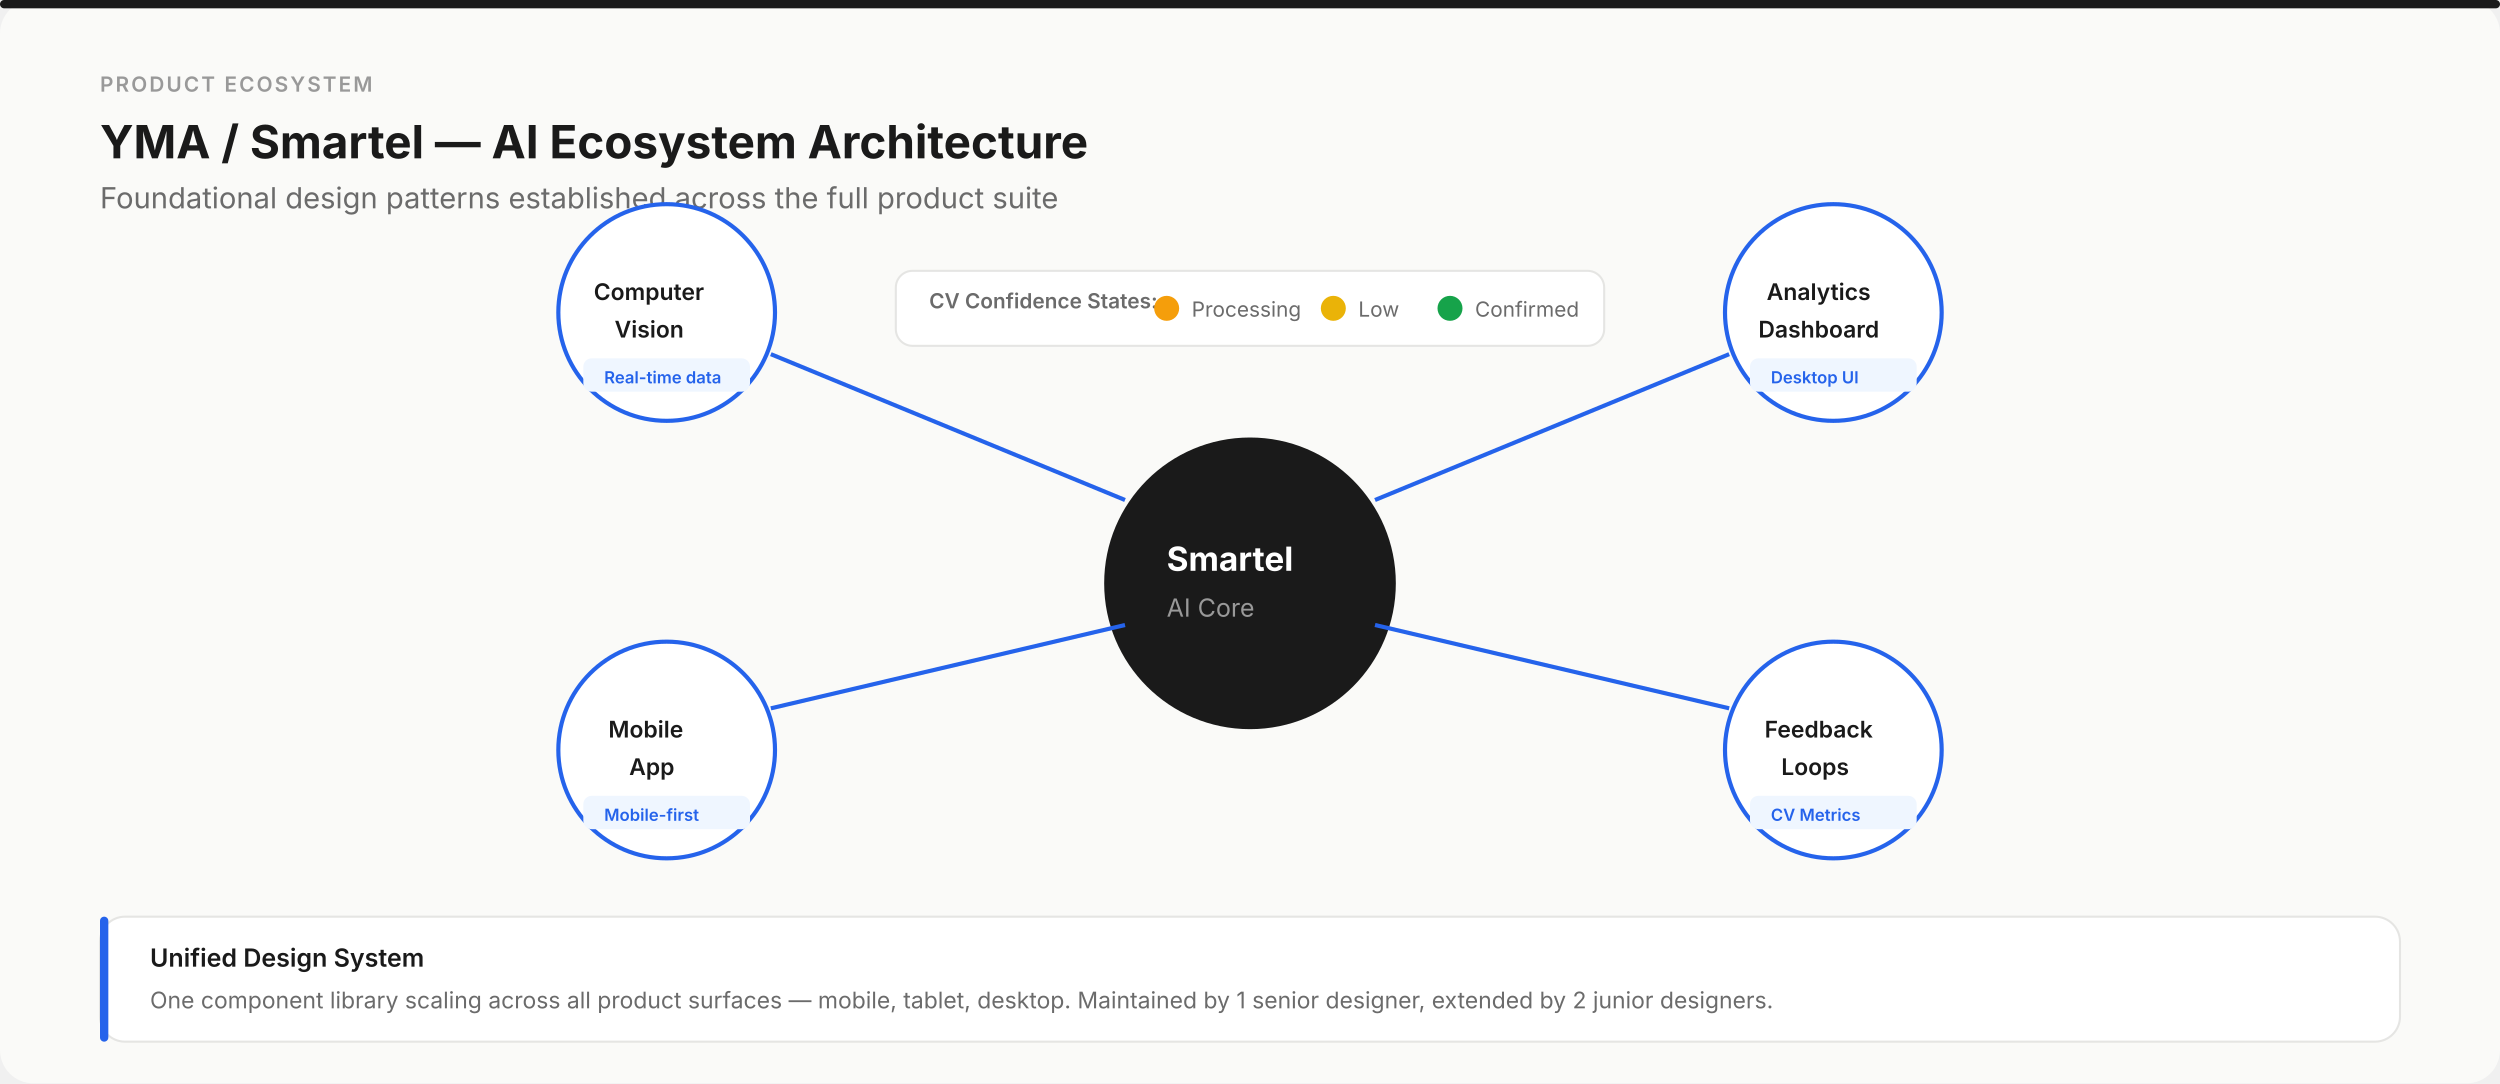
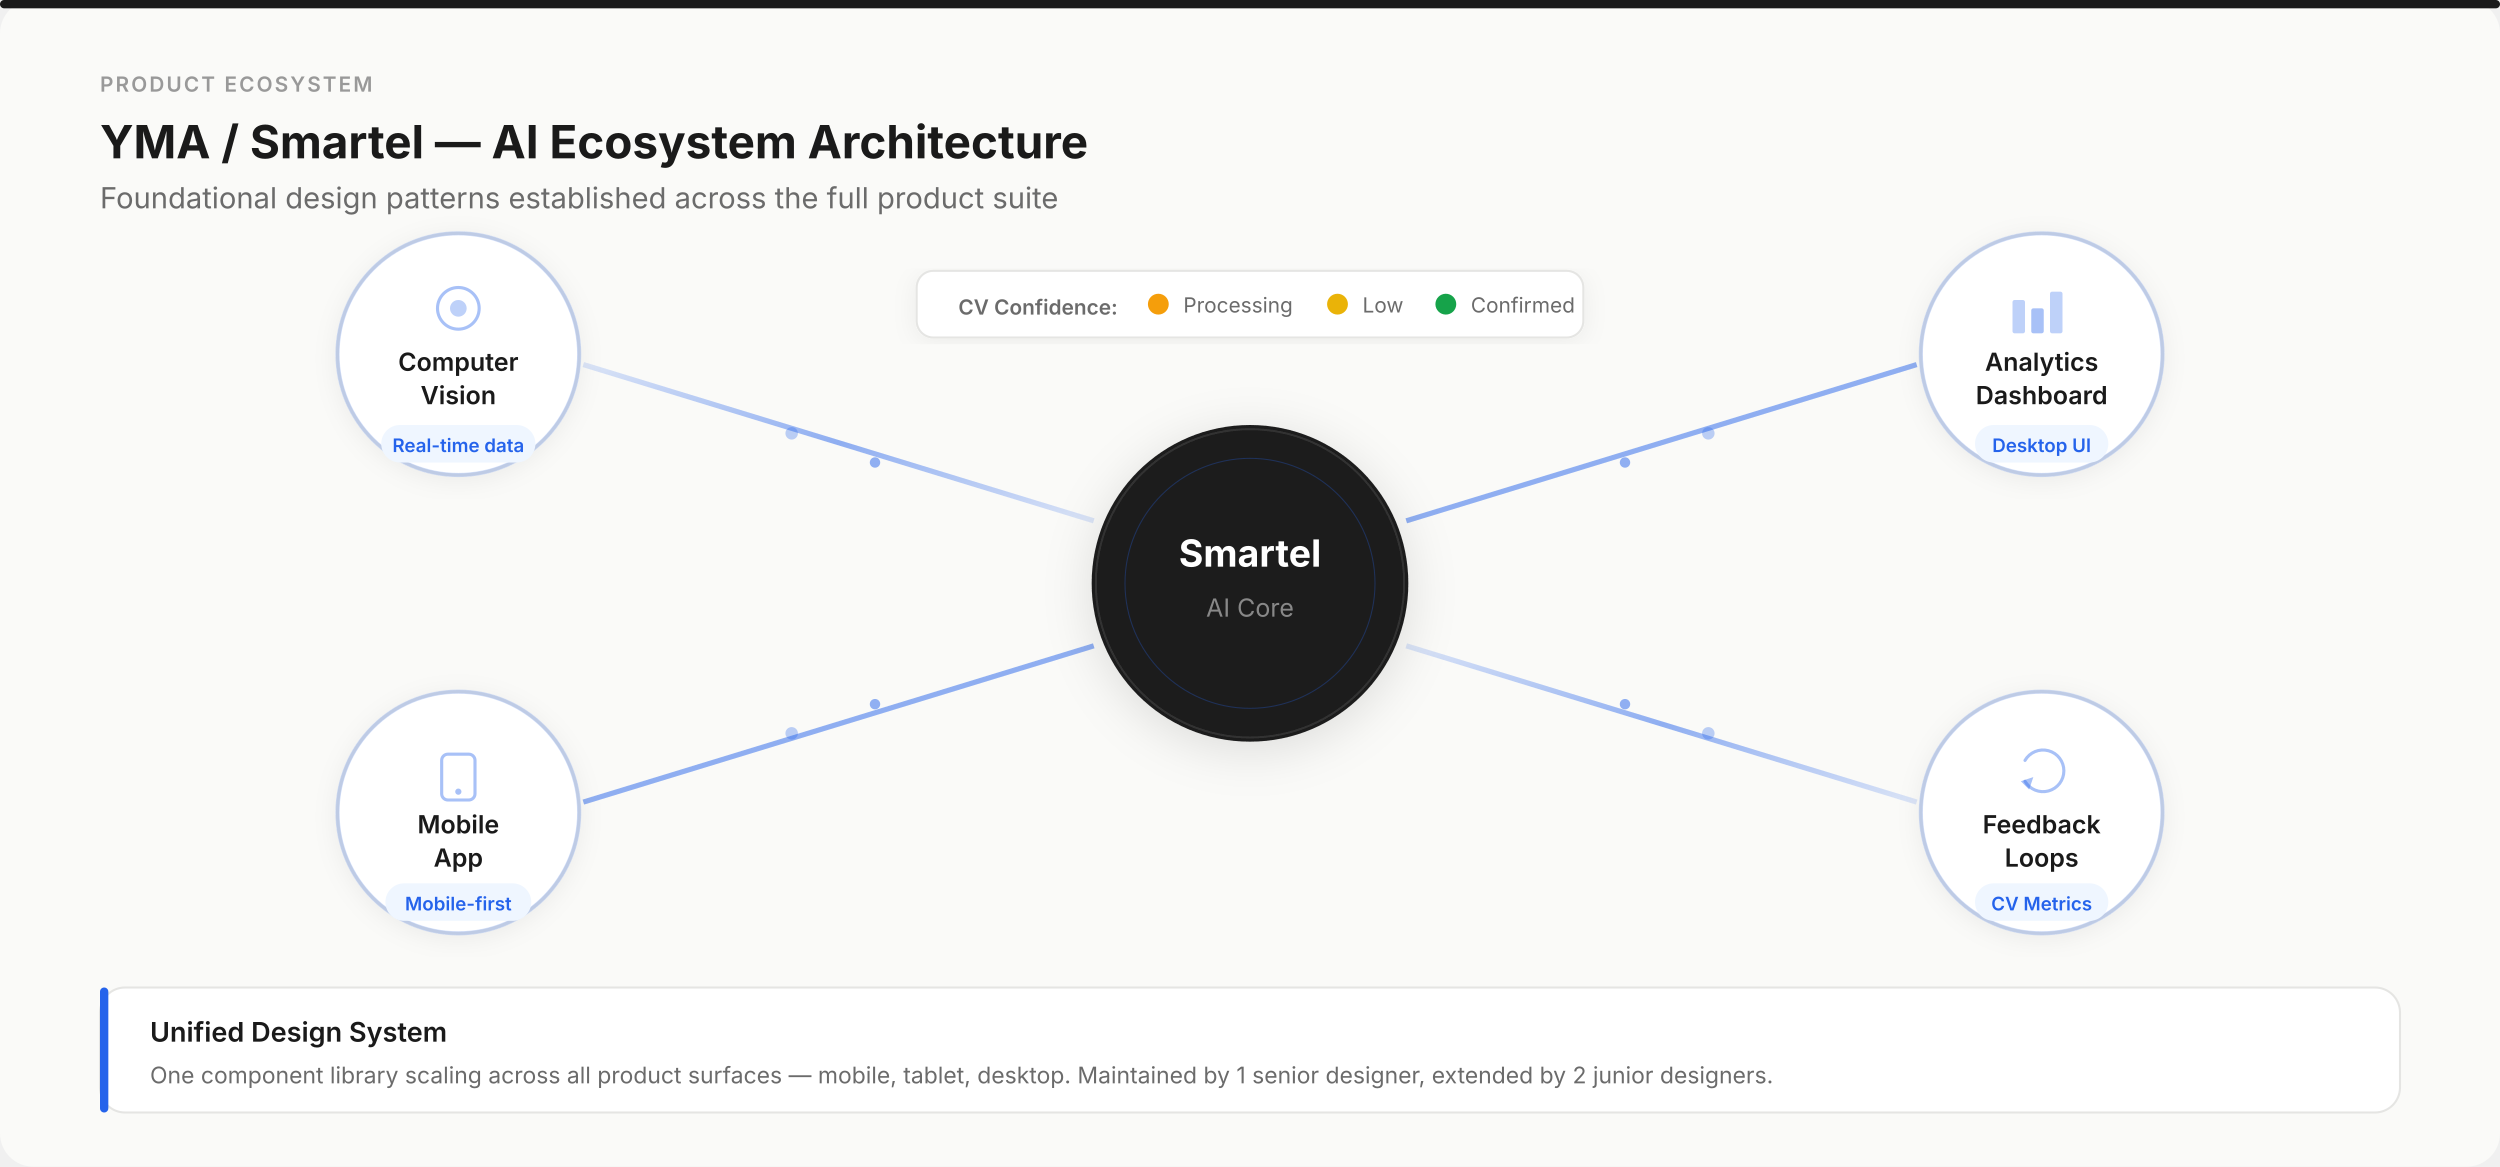
- <svg xmlns="http://www.w3.org/2000/svg" viewBox="0 0 1200 520" font-family="Inter, -apple-system, BlinkMacSystemFont, sans-serif">
+ <svg xmlns="http://www.w3.org/2000/svg" viewBox="0 0 1200 560" font-family="Inter, -apple-system, BlinkMacSystemFont, sans-serif">
  <defs>
    <style>
      .metric-label { font-size: 10px; fill: #999; text-transform: uppercase; letter-spacing: 1px; font-weight: 600; }
    </style>
+     <filter id="shadow" x="-10%" y="-10%" width="120%" height="120%">
+       <feDropShadow dx="0" dy="2" stdDeviation="6" flood-color="#000" flood-opacity="0.06" />
+     </filter>
+     <filter id="hubShadow" x="-20%" y="-20%" width="140%" height="140%">
+       <feDropShadow dx="0" dy="4" stdDeviation="12" flood-color="#000" flood-opacity="0.12" />
+     </filter>
+     <linearGradient id="line1" x1="0%" y1="0%" x2="100%" y2="100%">
+       <stop offset="0%" stop-color="#2563EB" stop-opacity="0.15" />
+       <stop offset="50%" stop-color="#2563EB" stop-opacity="0.5" />
+       <stop offset="100%" stop-color="#2563EB" stop-opacity="0.15" />
+     </linearGradient>
  </defs>
-   <rect width="1200" height="520" rx="16" fill="#FAFAF8" />
+   <rect width="1200" height="560" rx="16" fill="#FAFAF8" />
  <rect x="0" y="0" width="1200" height="4" rx="2" fill="#1A1A1A" />
  <text x="48" y="44" class="metric-label">PRODUCT ECOSYSTEM</text>
  <text x="48" y="76" style="font-size: 22px; font-weight: 700; fill: #1A1A1A;">YMA / Smartel — AI Ecosystem Architecture</text>
  <text x="48" y="100" style="font-size: 14px; fill: #6B6B6B;">Foundational design patterns established across the full product suite</text>
-   <circle cx="600" cy="280" r="70" fill="#1A1A1A" />
-   <text x="560" y="274" style="font-size: 16px; font-weight: 700; fill: white;">Smartel</text>
-   <text x="560" y="296" style="font-size: 12px; fill: #999;">AI Core</text>
-   <line x1="540" y1="240" x2="370" y2="170" stroke="#2563EB" stroke-width="2" />
-   <circle cx="320" cy="150" r="52" fill="white" stroke="#2563EB" stroke-width="2" />
-   <text x="285" y="144" style="font-size: 11px; font-weight: 600; fill: #1A1A1A;">Computer</text>
-   <text x="295" y="162" style="font-size: 11px; font-weight: 600; fill: #1A1A1A;">Vision</text>
-   <rect x="280" y="172" width="80" height="16" rx="4" fill="#EFF6FF" />
-   <text x="290" y="184" style="font-size: 8px; font-weight: 600; fill: #2563EB;">Real-time data</text>
-   <line x1="540" y1="300" x2="370" y2="340" stroke="#2563EB" stroke-width="2" />
-   <circle cx="320" cy="360" r="52" fill="white" stroke="#2563EB" stroke-width="2" />
-   <text x="292" y="354" style="font-size: 11px; font-weight: 600; fill: #1A1A1A;">Mobile</text>
-   <text x="302" y="372" style="font-size: 11px; font-weight: 600; fill: #1A1A1A;">App</text>
-   <rect x="280" y="382" width="80" height="16" rx="4" fill="#EFF6FF" />
-   <text x="290" y="394" style="font-size: 8px; font-weight: 600; fill: #2563EB;">Mobile-first</text>
-   <line x1="660" y1="240" x2="830" y2="170" stroke="#2563EB" stroke-width="2" />
-   <circle cx="880" cy="150" r="52" fill="white" stroke="#2563EB" stroke-width="2" />
-   <text x="848" y="144" style="font-size: 11px; font-weight: 600; fill: #1A1A1A;">Analytics</text>
-   <text x="844" y="162" style="font-size: 11px; font-weight: 600; fill: #1A1A1A;">Dashboard</text>
-   <rect x="840" y="172" width="80" height="16" rx="4" fill="#EFF6FF" />
-   <text x="850" y="184" style="font-size: 8px; font-weight: 600; fill: #2563EB;">Desktop UI</text>
-   <line x1="660" y1="300" x2="830" y2="340" stroke="#2563EB" stroke-width="2" />
-   <circle cx="880" cy="360" r="52" fill="white" stroke="#2563EB" stroke-width="2" />
-   <text x="847" y="354" style="font-size: 11px; font-weight: 600; fill: #1A1A1A;">Feedback</text>
-   <text x="855" y="372" style="font-size: 11px; font-weight: 600; fill: #1A1A1A;">Loops</text>
-   <rect x="840" y="382" width="80" height="16" rx="4" fill="#EFF6FF" />
-   <text x="850" y="394" style="font-size: 8px; font-weight: 600; fill: #2563EB;">CV Metrics</text>
-   <rect x="48" y="440" width="1104" height="60" rx="12" fill="white" stroke="#E5E5E3" stroke-width="1" />
-   <rect x="48" y="440" width="4" height="60" rx="2" fill="#2563EB" />
-   <text x="72" y="464" style="font-size: 12px; font-weight: 600; fill: #1A1A1A;">Unified Design System</text>
-   <text x="72" y="484" style="font-size: 11px; fill: #6B6B6B;">One component library scaling across all product surfaces — mobile, tablet, desktop. Maintained by 1 senior designer, extended by 2 junior designers.</text>
-   <rect x="430" y="130" width="340" height="36" rx="8" fill="white" stroke="#E5E5E3" stroke-width="1" />
-   <text x="446" y="148" style="font-size: 10px; font-weight: 600; fill: #6B6B6B;">CV Confidence States:</text>
-   <circle cx="560" cy="148" r="6" fill="#F59E0B" />
-   <text x="572" y="152" style="font-size: 10px; fill: #6B6B6B;">Processing</text>
-   <circle cx="640" cy="148" r="6" fill="#EAB308" />
-   <text x="652" y="152" style="font-size: 10px; fill: #6B6B6B;">Low</text>
-   <circle cx="696" cy="148" r="6" fill="#16A34A" />
-   <text x="708" y="152" style="font-size: 10px; fill: #6B6B6B;">Confirmed</text>
+   <line x1="525" y1="250" x2="280" y2="175" stroke="url(#line1)" stroke-width="2.5" />
+   <line x1="525" y1="310" x2="280" y2="385" stroke="url(#line1)" stroke-width="2.5" />
+   <line x1="675" y1="250" x2="920" y2="175" stroke="url(#line1)" stroke-width="2.5" />
+   <line x1="675" y1="310" x2="920" y2="385" stroke="url(#line1)" stroke-width="2.5" />
+   <circle cx="380" cy="208" r="3" fill="#2563EB" opacity="0.3" />
+   <circle cx="420" cy="222" r="2.5" fill="#2563EB" opacity="0.5" />
+   <circle cx="380" cy="352" r="3" fill="#2563EB" opacity="0.3" />
+   <circle cx="420" cy="338" r="2.5" fill="#2563EB" opacity="0.5" />
+   <circle cx="820" cy="208" r="3" fill="#2563EB" opacity="0.3" />
+   <circle cx="780" cy="222" r="2.5" fill="#2563EB" opacity="0.5" />
+   <circle cx="820" cy="352" r="3" fill="#2563EB" opacity="0.3" />
+   <circle cx="780" cy="338" r="2.5" fill="#2563EB" opacity="0.5" />
+   <g filter="url(#hubShadow)">
+     <circle cx="600" cy="280" r="76" fill="#1A1A1A" />
+     <circle cx="600" cy="280" r="74" fill="none" stroke="#333" stroke-width="1" />
+   </g>
+   <circle cx="600" cy="280" r="60" fill="none" stroke="#2563EB" stroke-width="0.5" opacity="0.3" />
+   <text x="600" y="272" text-anchor="middle" style="font-size: 18px; font-weight: 700; fill: white;">Smartel</text>
+   <text x="600" y="296" text-anchor="middle" style="font-size: 12px; fill: #888;">AI Core</text>
+   <g filter="url(#shadow)">
+     <circle cx="220" cy="170" r="58" fill="white" stroke="#E5E5E3" stroke-width="1.5" />
+   </g>
+   <circle cx="220" cy="170" r="58" fill="none" stroke="#2563EB" stroke-width="2" opacity="0.2" />
+   <circle cx="220" cy="148" r="10" fill="none" stroke="#2563EB" stroke-width="1.5" opacity="0.4" />
+   <circle cx="220" cy="148" r="4" fill="#2563EB" opacity="0.3" />
+   <text x="220" y="178" text-anchor="middle" style="font-size: 12px; font-weight: 600; fill: #1A1A1A;">Computer</text>
+   <text x="220" y="194" text-anchor="middle" style="font-size: 12px; font-weight: 600; fill: #1A1A1A;">Vision</text>
+   <rect x="183" y="204" width="74" height="18" rx="9" fill="#EFF6FF" />
+   <text x="220" y="217" text-anchor="middle" style="font-size: 9px; font-weight: 600; fill: #2563EB;">Real-time data</text>
+   <g filter="url(#shadow)">
+     <circle cx="220" cy="390" r="58" fill="white" stroke="#E5E5E3" stroke-width="1.5" />
+   </g>
+   <circle cx="220" cy="390" r="58" fill="none" stroke="#2563EB" stroke-width="2" opacity="0.2" />
+   <rect x="212" y="362" width="16" height="22" rx="3" fill="none" stroke="#2563EB" stroke-width="1.5" opacity="0.4" />
+   <circle cx="220" cy="380" r="1.5" fill="#2563EB" opacity="0.4" />
+   <text x="220" y="400" text-anchor="middle" style="font-size: 12px; font-weight: 600; fill: #1A1A1A;">Mobile</text>
+   <text x="220" y="416" text-anchor="middle" style="font-size: 12px; font-weight: 600; fill: #1A1A1A;">App</text>
+   <rect x="185" y="424" width="70" height="18" rx="9" fill="#EFF6FF" />
+   <text x="220" y="437" text-anchor="middle" style="font-size: 9px; font-weight: 600; fill: #2563EB;">Mobile-first</text>
+   <g filter="url(#shadow)">
+     <circle cx="980" cy="170" r="58" fill="white" stroke="#E5E5E3" stroke-width="1.5" />
+   </g>
+   <circle cx="980" cy="170" r="58" fill="none" stroke="#2563EB" stroke-width="2" opacity="0.2" />
+   <rect x="966" y="144" width="6" height="16" rx="1" fill="#2563EB" opacity="0.3" />
+   <rect x="975" y="148" width="6" height="12" rx="1" fill="#2563EB" opacity="0.4" />
+   <rect x="984" y="140" width="6" height="20" rx="1" fill="#2563EB" opacity="0.3" />
+   <text x="980" y="178" text-anchor="middle" style="font-size: 12px; font-weight: 600; fill: #1A1A1A;">Analytics</text>
+   <text x="980" y="194" text-anchor="middle" style="font-size: 12px; font-weight: 600; fill: #1A1A1A;">Dashboard</text>
+   <rect x="948" y="204" width="64" height="18" rx="9" fill="#EFF6FF" />
+   <text x="980" y="217" text-anchor="middle" style="font-size: 9px; font-weight: 600; fill: #2563EB;">Desktop UI</text>
+   <g filter="url(#shadow)">
+     <circle cx="980" cy="390" r="58" fill="white" stroke="#E5E5E3" stroke-width="1.5" />
+   </g>
+   <circle cx="980" cy="390" r="58" fill="none" stroke="#2563EB" stroke-width="2" opacity="0.2" />
+   <path d="M972,365 A10,10 0 1,1 972,375" fill="none" stroke="#2563EB" stroke-width="1.5" opacity="0.4" stroke-linecap="round" />
+   <polygon points="970,375 974,379 976,373" fill="#2563EB" opacity="0.4" />
+   <text x="980" y="400" text-anchor="middle" style="font-size: 12px; font-weight: 600; fill: #1A1A1A;">Feedback</text>
+   <text x="980" y="416" text-anchor="middle" style="font-size: 12px; font-weight: 600; fill: #1A1A1A;">Loops</text>
+   <rect x="948" y="424" width="64" height="18" rx="9" fill="#EFF6FF" />
+   <text x="980" y="437" text-anchor="middle" style="font-size: 9px; font-weight: 600; fill: #2563EB;">CV Metrics</text>
+   <rect x="440" y="130" width="320" height="32" rx="8" fill="white" stroke="#E5E5E3" stroke-width="1" filter="url(#shadow)" />
+   <text x="460" y="151" style="font-size: 10px; font-weight: 600; fill: #6B6B6B;">CV Confidence:</text>
+   <circle cx="556" cy="146" r="5" fill="#F59E0B" />
+   <text x="568" y="150" style="font-size: 10px; fill: #6B6B6B;">Processing</text>
+   <circle cx="642" cy="146" r="5" fill="#EAB308" />
+   <text x="654" y="150" style="font-size: 10px; fill: #6B6B6B;">Low</text>
+   <circle cx="694" cy="146" r="5" fill="#16A34A" />
+   <text x="706" y="150" style="font-size: 10px; fill: #6B6B6B;">Confirmed</text>
+   <rect x="48" y="474" width="1104" height="60" rx="12" fill="white" stroke="#E5E5E3" stroke-width="1" />
+   <rect x="48" y="474" width="4" height="60" rx="2" fill="#2563EB" />
+   <text x="72" y="500" style="font-size: 13px; font-weight: 600; fill: #1A1A1A;">Unified Design System</text>
+   <text x="72" y="520" style="font-size: 11px; fill: #6B6B6B;">One component library scaling across all product surfaces — mobile, tablet, desktop. Maintained by 1 senior designer, extended by 2 junior designers.</text>
</svg>
